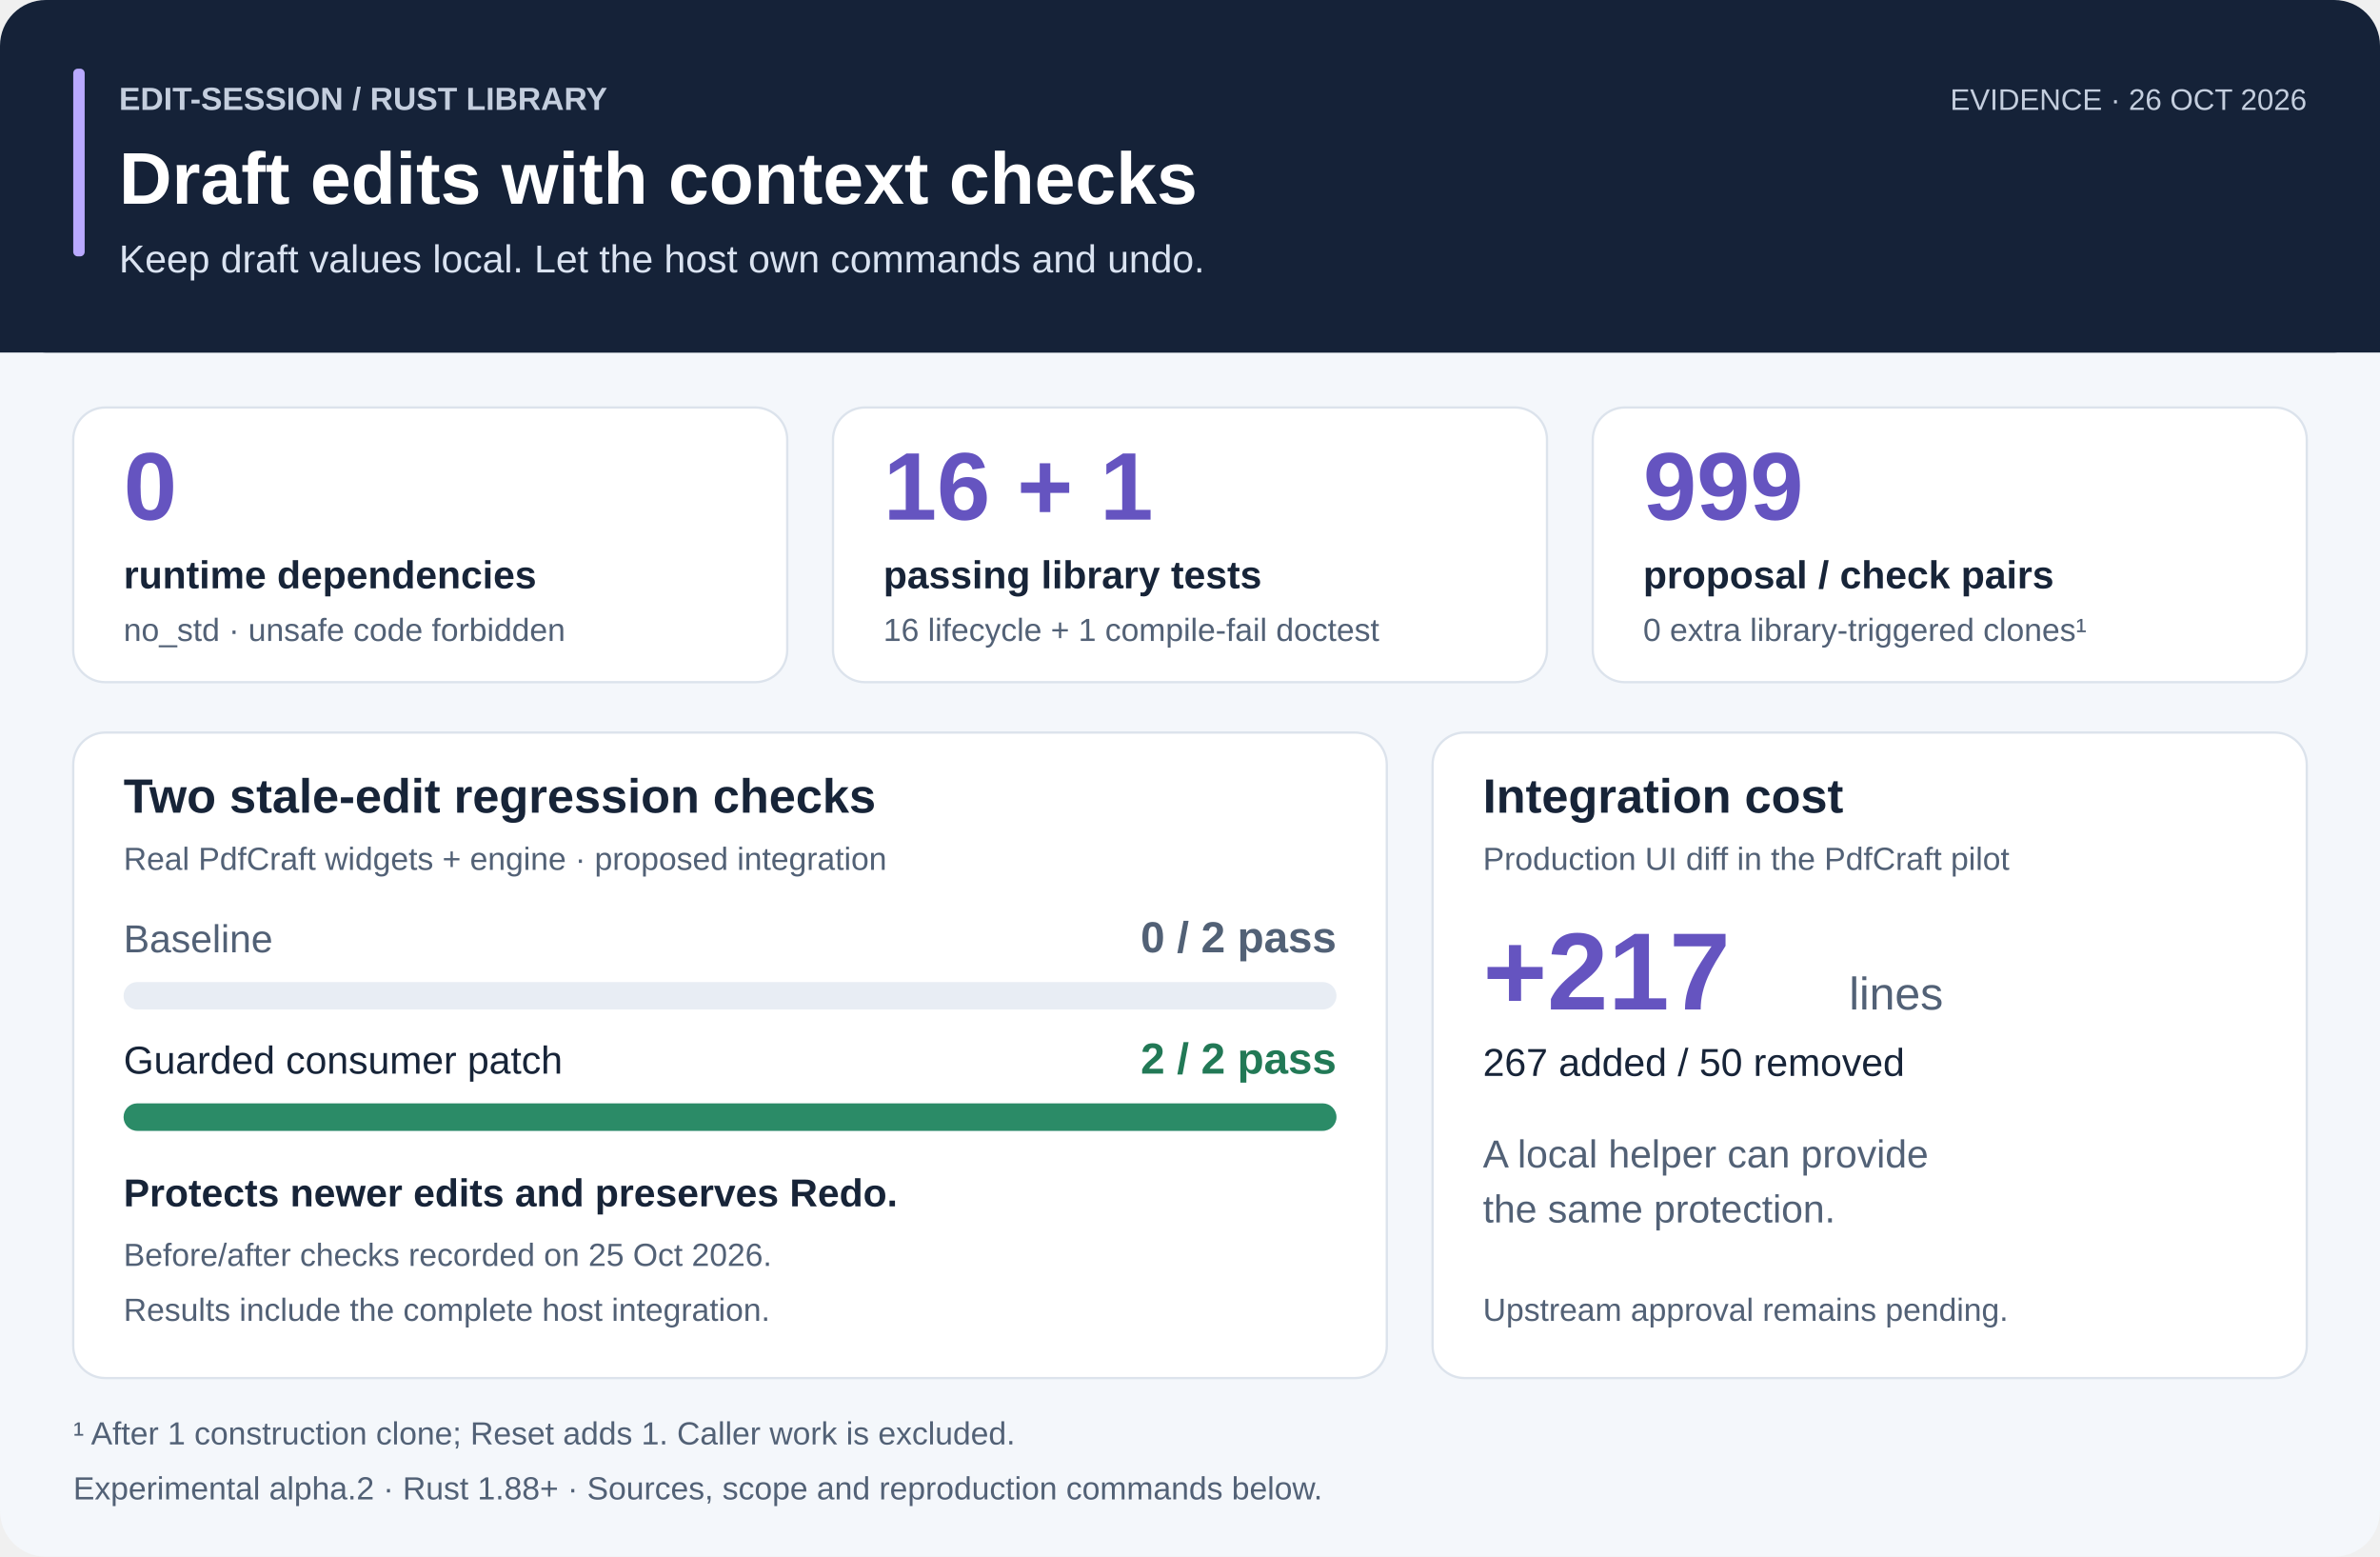
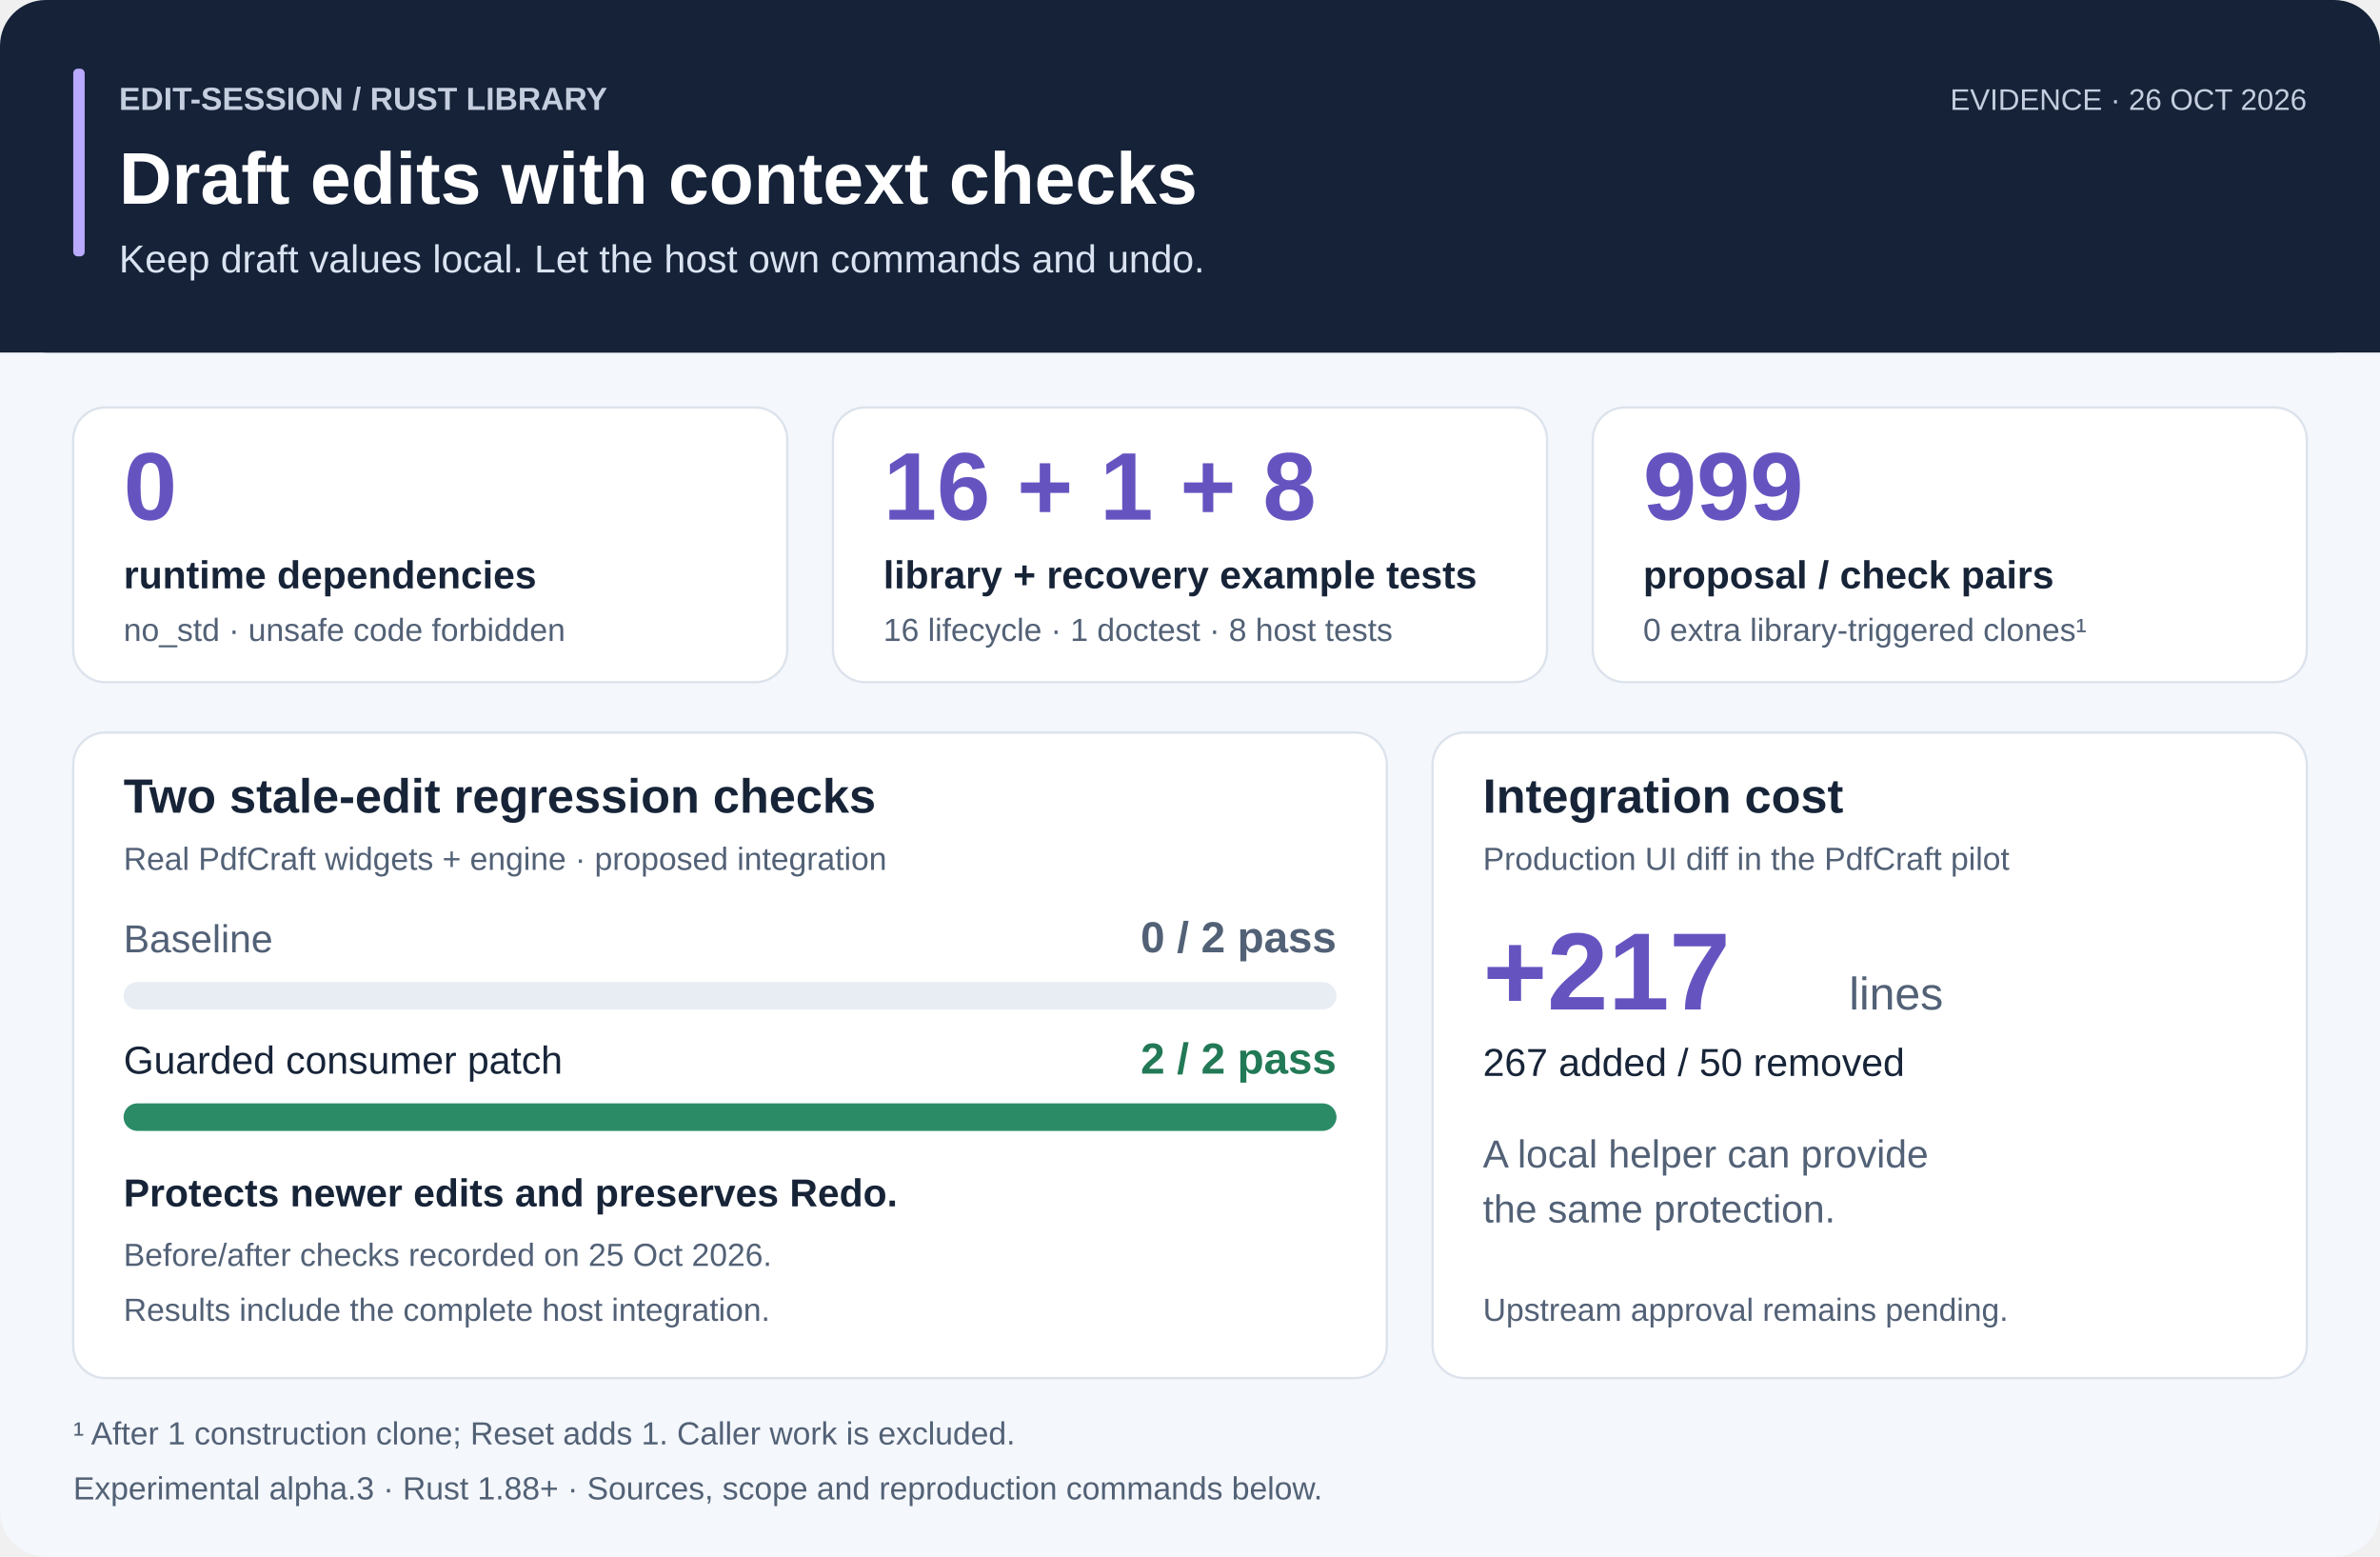
<svg xmlns="http://www.w3.org/2000/svg" width="1040" height="680" viewBox="0 0 1040 680" role="img" aria-labelledby="title description">
  <g font-family="Arial, Helvetica, sans-serif">
    <rect x="0" y="0" width="1040" height="680" rx="20" fill="#f4f7fb" />
    <rect x="0" y="0" width="1040" height="154" rx="20" fill="#152238" />
    <rect x="0" y="130" width="1040" height="24" rx="0" fill="#152238" />
    <rect x="32" y="30" width="5" height="82" rx="2" fill="#b9a9ff" />
    <text x="52" y="48" font-size="14" fill="#c4cede" font-weight="700" text-anchor="start">EDIT-SESSION / RUST LIBRARY</text>
    <text x="52" y="89" font-size="32" fill="#ffffff" font-weight="700" text-anchor="start">Draft edits with context checks</text>
    <text x="52" y="119" font-size="17" fill="#dae3f1" font-weight="400" text-anchor="start">Keep draft values local. Let the host own commands and undo.</text>
    <text x="1008" y="48" font-size="13" fill="#c4cede" font-weight="400" text-anchor="end">EVIDENCE · 26 OCT 2026</text>
    <rect x="32" y="178" width="312" height="120" rx="14" fill="#ffffff" stroke="#dce3ec" />
    <text x="54" y="227" font-size="42" fill="#6554c0" font-weight="700" text-anchor="start">0</text>
    <text x="54" y="257" font-size="17" fill="#172438" font-weight="700" text-anchor="start">runtime dependencies</text>
    <text x="54" y="280" font-size="14" fill="#526176" font-weight="400" text-anchor="start">no_std · unsafe code forbidden</text>
    <rect x="364" y="178" width="312" height="120" rx="14" fill="#ffffff" stroke="#dce3ec" />
-     <text x="386" y="227" font-size="42" fill="#6554c0" font-weight="700" text-anchor="start">16 + 1</text>
-     <text x="386" y="257" font-size="17" fill="#172438" font-weight="700" text-anchor="start">passing library tests</text>
-     <text x="386" y="280" font-size="14" fill="#526176" font-weight="400" text-anchor="start">16 lifecycle + 1 compile-fail doctest</text>
+     <text x="386" y="227" font-size="42" fill="#6554c0" font-weight="700" text-anchor="start">16 + 1 + 8</text>
+     <text x="386" y="257" font-size="17" fill="#172438" font-weight="700" text-anchor="start">library + recovery example tests</text>
+     <text x="386" y="280" font-size="14" fill="#526176" font-weight="400" text-anchor="start">16 lifecycle · 1 doctest · 8 host tests</text>
    <rect x="696" y="178" width="312" height="120" rx="14" fill="#ffffff" stroke="#dce3ec" />
    <text x="718" y="227" font-size="42" fill="#6554c0" font-weight="700" text-anchor="start">999</text>
    <text x="718" y="257" font-size="17" fill="#172438" font-weight="700" text-anchor="start">proposal / check pairs</text>
    <text x="718" y="280" font-size="14" fill="#526176" font-weight="400" text-anchor="start">0 extra library-triggered clones¹</text>
    <rect x="32" y="320" width="574" height="282" rx="14" fill="#ffffff" stroke="#dce3ec" />
    <text x="54" y="355" font-size="21" fill="#172438" font-weight="700" text-anchor="start">Two stale-edit regression checks</text>
    <text x="54" y="380" font-size="14" fill="#526176" font-weight="400" text-anchor="start">Real PdfCraft widgets + engine · proposed integration</text>
    <text x="54" y="416" font-size="17" fill="#526176" font-weight="400" text-anchor="start">Baseline</text>
    <text x="584" y="416" font-size="19" fill="#526176" font-weight="700" text-anchor="end">0 / 2 pass</text>
    <rect x="54" y="429" width="530" height="12" rx="6" fill="#e8edf4" />
    <text x="54" y="469" font-size="17" fill="#172438" font-weight="400" text-anchor="start">Guarded consumer patch</text>
    <text x="584" y="469" font-size="19" fill="#227956" font-weight="700" text-anchor="end">2 / 2 pass</text>
    <rect x="54" y="482" width="530" height="12" rx="6" fill="#e8edf4" />
    <rect x="54" y="482" width="530.0" height="12" rx="6" fill="#2b8b67" />
    <text x="54" y="527" font-size="17" fill="#172438" font-weight="700" text-anchor="start">Protects newer edits and preserves Redo.</text>
    <text x="54" y="553" font-size="14" fill="#526176" font-weight="400" text-anchor="start">Before/after checks recorded on 25 Oct 2026.</text>
    <text x="54" y="577" font-size="14" fill="#526176" font-weight="400" text-anchor="start">Results include the complete host integration.</text>
    <rect x="626" y="320" width="382" height="282" rx="14" fill="#ffffff" stroke="#dce3ec" />
    <text x="648" y="355" font-size="21" fill="#172438" font-weight="700" text-anchor="start">Integration cost</text>
    <text x="648" y="380" font-size="14" fill="#526176" font-weight="400" text-anchor="start">Production UI diff in the PdfCraft pilot</text>
    <text x="648" y="441" font-size="48" fill="#6554c0" font-weight="700" text-anchor="start">+217</text>
    <text x="808" y="441" font-size="20" fill="#526176" font-weight="400" text-anchor="start">lines</text>
    <text x="648" y="470" font-size="17" fill="#172438" font-weight="400" text-anchor="start">267 added / 50 removed</text>
    <text x="648" y="510" font-size="17" fill="#526176" font-weight="400" text-anchor="start">A local helper can provide</text>
    <text x="648" y="534" font-size="17" fill="#526176" font-weight="400" text-anchor="start">the same protection.</text>
    <text x="648" y="577" font-size="14" fill="#526176" font-weight="400" text-anchor="start">Upstream approval remains pending.</text>
    <text x="32" y="631" font-size="14" fill="#526176" font-weight="400" text-anchor="start">¹ After 1 construction clone; Reset adds 1. Caller work is excluded.</text>
-     <text x="32" y="655" font-size="14" fill="#526176" font-weight="400" text-anchor="start">Experimental alpha.2 · Rust 1.88+ · Sources, scope and reproduction commands below.</text>
+     <text x="32" y="655" font-size="14" fill="#526176" font-weight="400" text-anchor="start">Experimental alpha.3 · Rust 1.88+ · Sources, scope and reproduction commands below.</text>
  </g>
</svg>
